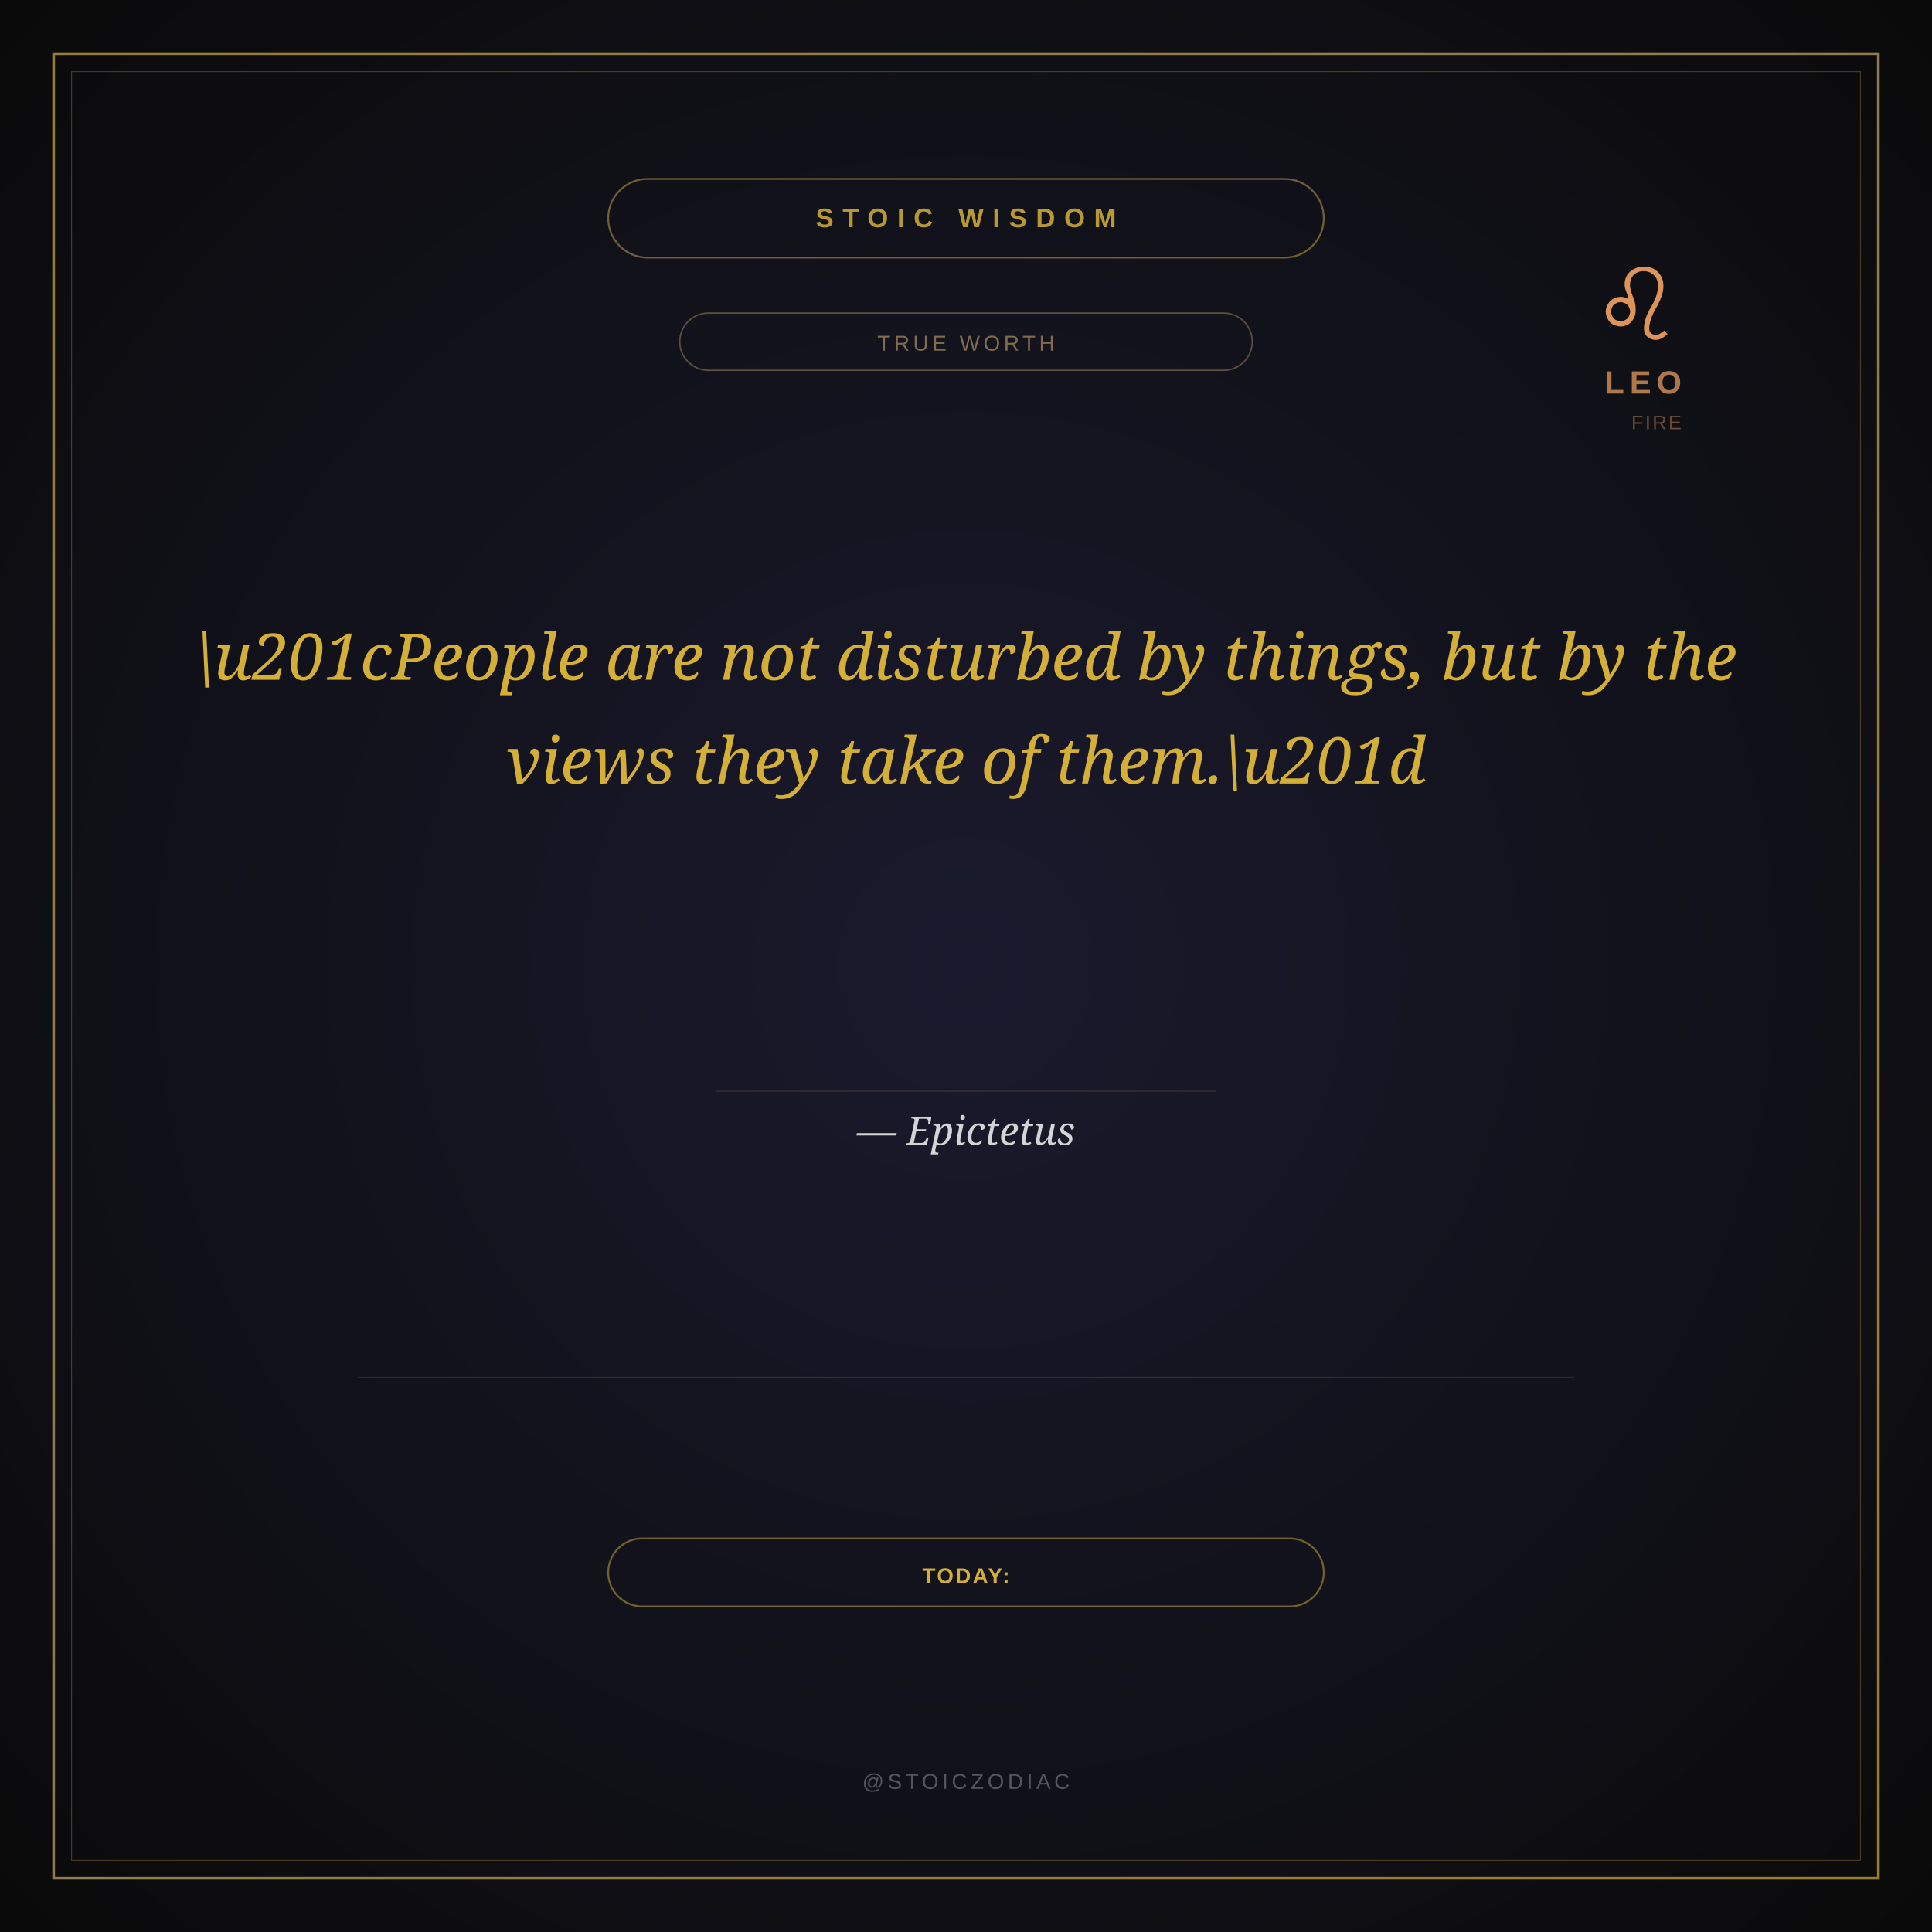
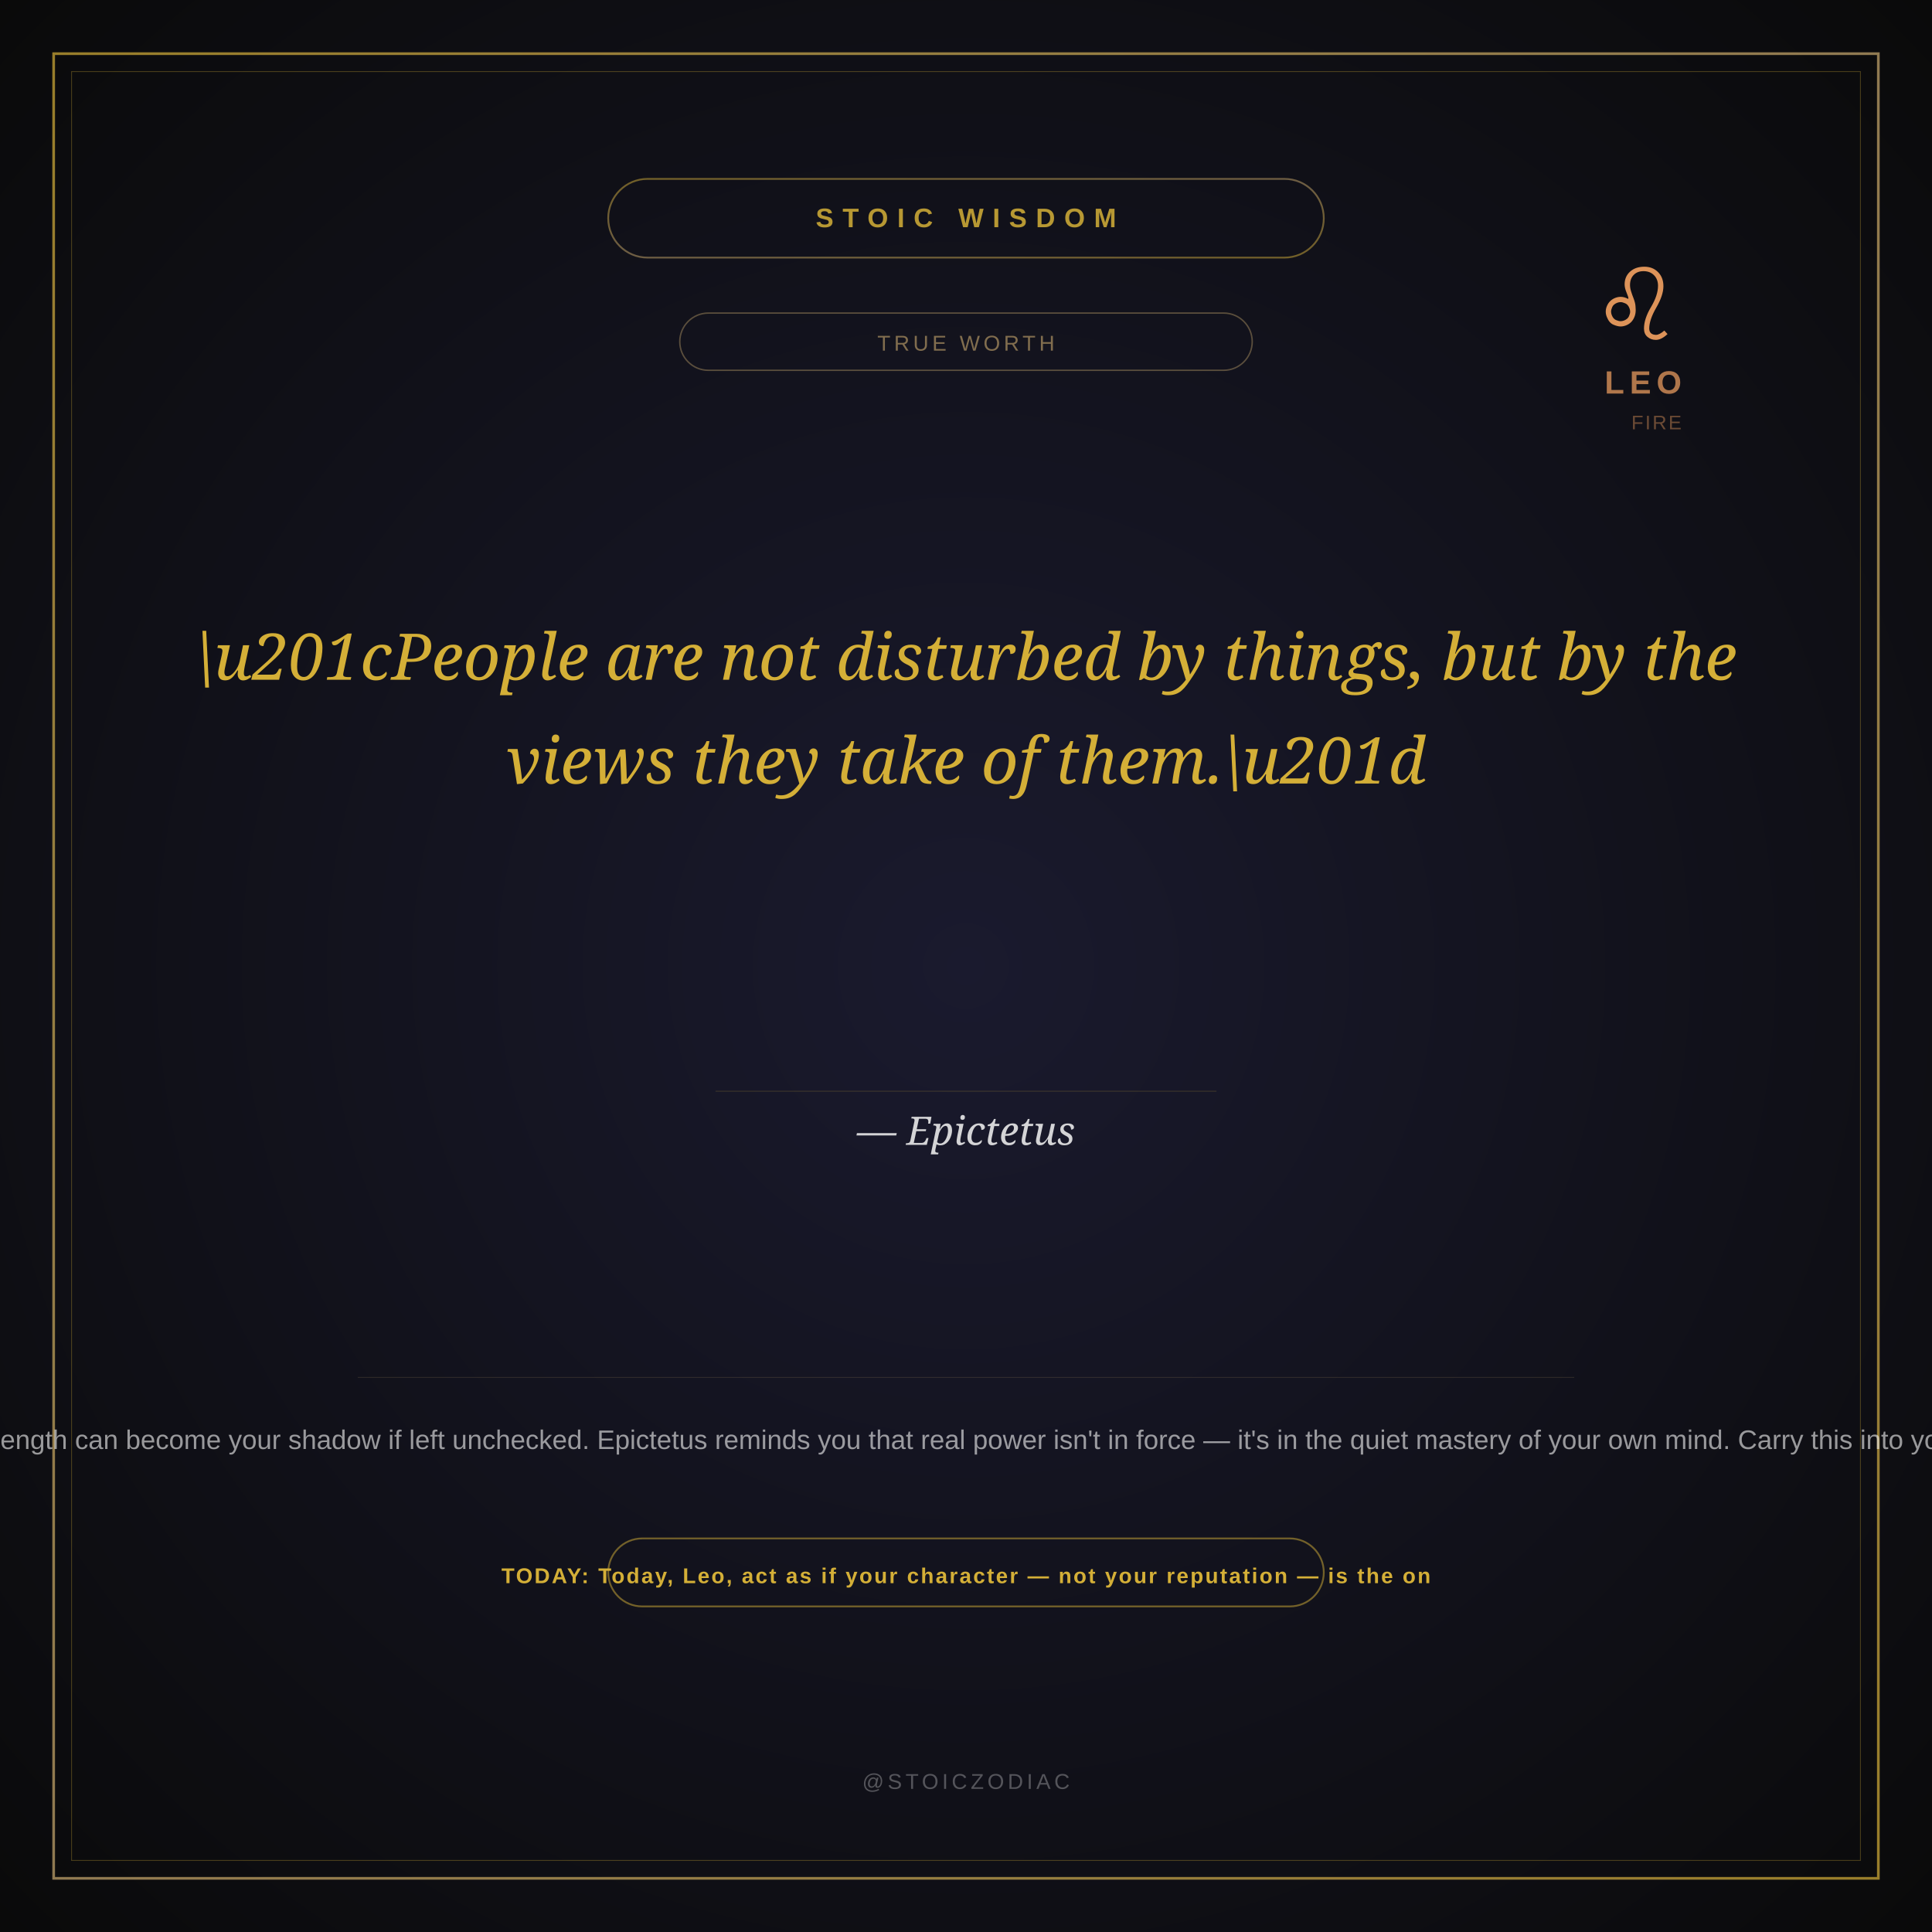
<svg xmlns="http://www.w3.org/2000/svg" viewBox="0 0 1080 1080" width="1080" height="1080">
  <defs>
    <radialGradient id="bgGrad" cx="50%" cy="50%" r="70%">
      <stop offset="0%" stop-color="#1A1A2E" />
      <stop offset="100%" stop-color="#0A0A0A" />
    </radialGradient>
    <linearGradient id="goldGrad" x1="0%" y1="0%" x2="100%" y2="100%">
      <stop offset="0%" stop-color="#D4AF37" />
      <stop offset="50%" stop-color="#C9A96E" />
      <stop offset="100%" stop-color="#D4AF37" />
    </linearGradient>
  </defs>
  <rect width="1080" height="1080" fill="url(#bgGrad)" />
  <rect x="30" y="30" width="1020" height="1020" fill="none" stroke="url(#goldGrad)" stroke-width="1.5" opacity="0.7" />
  <rect x="40" y="40" width="1000" height="1000" fill="none" stroke="#D4AF37" stroke-width="0.5" opacity="0.3" />
  <line x1="240" y1="60" x2="840" y2="60" stroke="url(#goldGrad)" stroke-width="1.5" opacity="0.5" />
  <line x1="240" y1="1018" x2="840" y2="1018" stroke="url(#goldGrad)" stroke-width="1.5" opacity="0.5" />
  <rect x="340" y="100" width="400" height="44" rx="22" fill="none" stroke="url(#goldGrad)" stroke-width="1" opacity="0.5" />
  <text x="540" y="127" font-family="Arial, sans-serif" font-size="15" font-weight="600" letter-spacing="5" fill="#D4AF37" text-anchor="middle" opacity="0.85">STOIC WISDOM</text>
  <text x="940" y="190" font-family="serif" font-size="56" fill="#F4A261" text-anchor="end" opacity="0.9">♌</text>
  <text x="940" y="220" font-family="Arial, sans-serif" font-size="18" font-weight="600" fill="#F4A261" text-anchor="end" letter-spacing="3" opacity="0.7">LEO</text>
  <text x="940" y="240" font-family="Arial, sans-serif" font-size="11" fill="#F4A261" text-anchor="end" letter-spacing="1" opacity="0.4">FIRE</text>
  <rect x="380" y="175" width="320" height="32" rx="16" fill="none" stroke="#C9A96E" stroke-width="0.8" opacity="0.4" />
  <text x="540" y="196" font-family="Arial, sans-serif" font-size="12" font-weight="500" letter-spacing="2" fill="#C9A96E" text-anchor="middle" opacity="0.6">TRUE WORTH</text>
  <line x1="250" y1="280" x2="830" y2="280" stroke="url(#goldGrad)" stroke-width="0.5" opacity="0.2" />
  <text x="540" y="380" font-family="Georgia, serif" font-size="36" fill="#D4AF37" text-anchor="middle" font-style="italic">\u201cPeople are not disturbed by things, but by the</text>
  <text x="540" y="438" font-family="Georgia, serif" font-size="36" fill="#D4AF37" text-anchor="middle" font-style="italic">views they take of them.\u201d</text>
  <line x1="400" y1="610" x2="680" y2="610" stroke="#D4AF37" stroke-width="0.5" opacity="0.2" />
  <text x="540" y="640" font-family="Georgia, serif" font-size="22" font-style="italic" fill="#F5F5F5" text-anchor="middle" opacity="0.85">— Epictetus</text>
  <line x1="200" y1="770" x2="880" y2="770" stroke="#C9A96E" stroke-width="0.5" opacity="0.15" />
-   <text x="540" y="810" font-family="Arial, sans-serif" font-size="15" fill="#F5F5F5" text-anchor="middle" opacity="0.6" />
+   <text x="540" y="810" font-family="Arial, sans-serif" font-size="15" fill="#F5F5F5" text-anchor="middle" opacity="0.6">As a Leo, your strength can become your shadow if left unchecked. Epictetus reminds you that real power isn't in force — it's in the quiet mastery of your own mind. Carry this into your day like a com</text>
  <rect x="340" y="860" width="400" height="38" rx="19" fill="none" stroke="#D4AF37" stroke-width="1" opacity="0.5" />
-   <text x="540" y="885" font-family="Arial, sans-serif" font-size="12" font-weight="600" fill="#D4AF37" text-anchor="middle" letter-spacing="1">TODAY: </text>
+   <text x="540" y="885" font-family="Arial, sans-serif" font-size="12" font-weight="600" fill="#D4AF37" text-anchor="middle" letter-spacing="1">TODAY: Today, Leo, act as if your character — not your reputation — is the on</text>
  <text x="540" y="1000" font-family="Arial, sans-serif" font-size="12" fill="#F5F5F5" text-anchor="middle" opacity="0.3" letter-spacing="2">@STOICZODIAC</text>
</svg>
